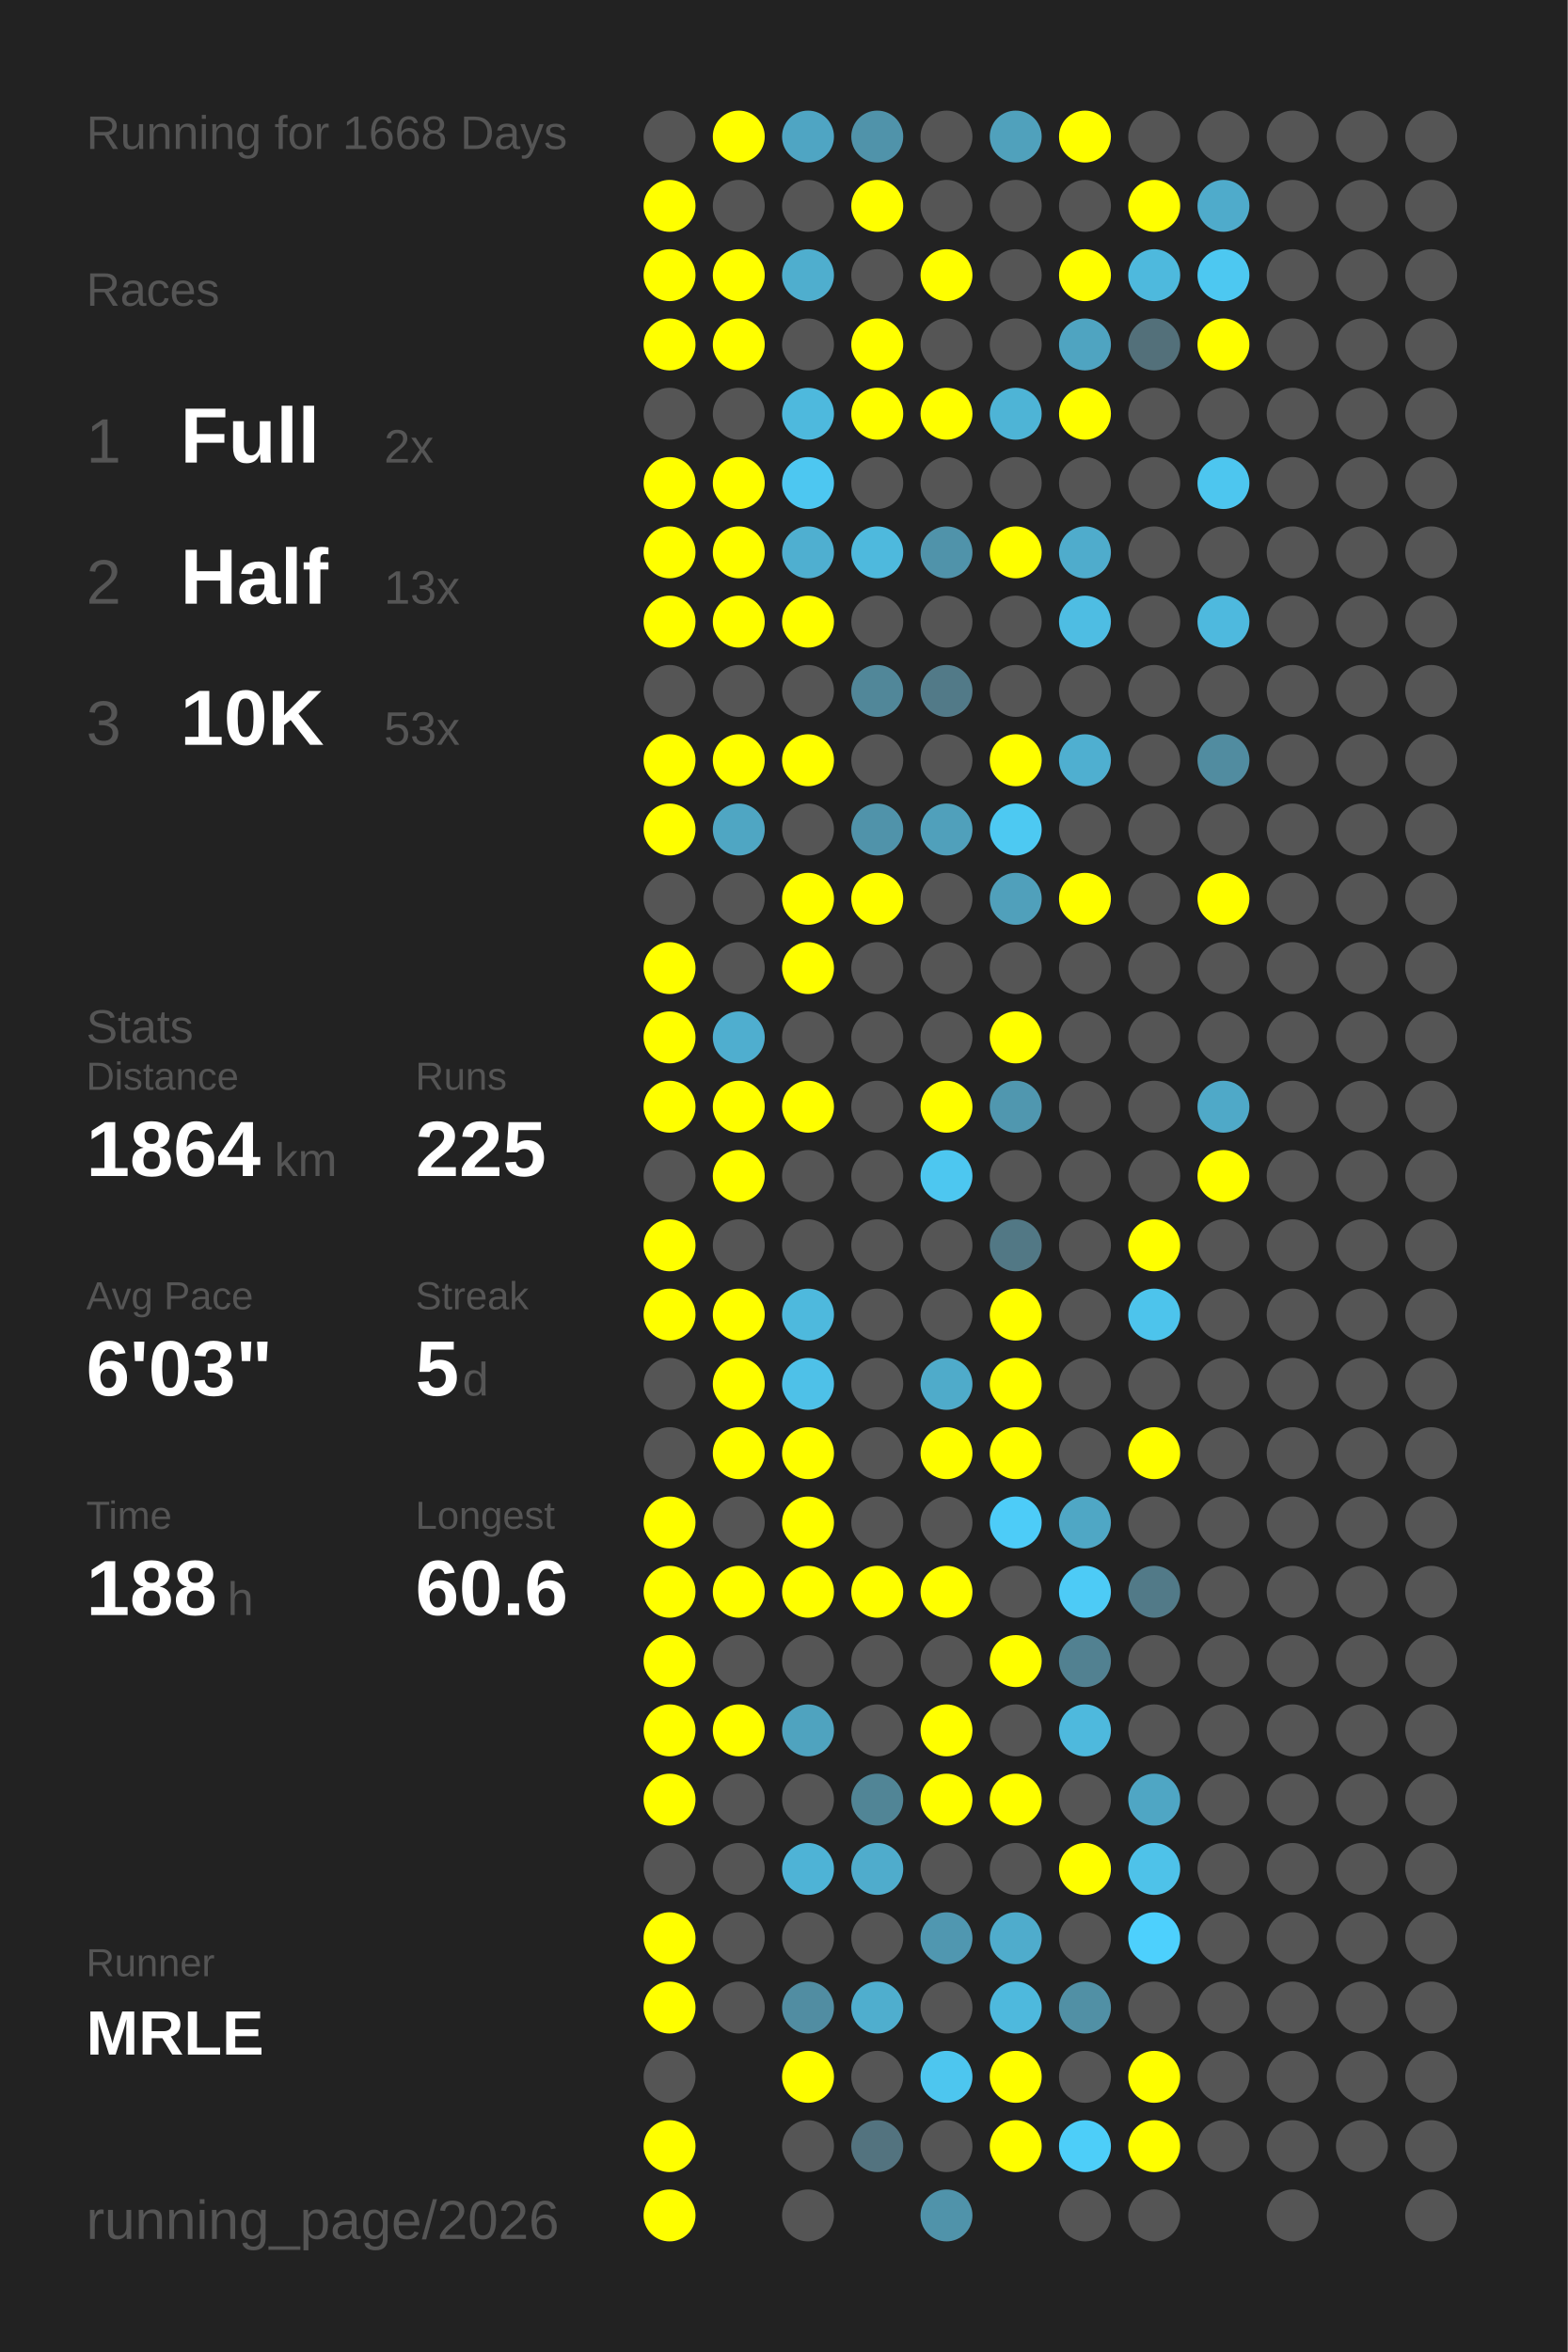
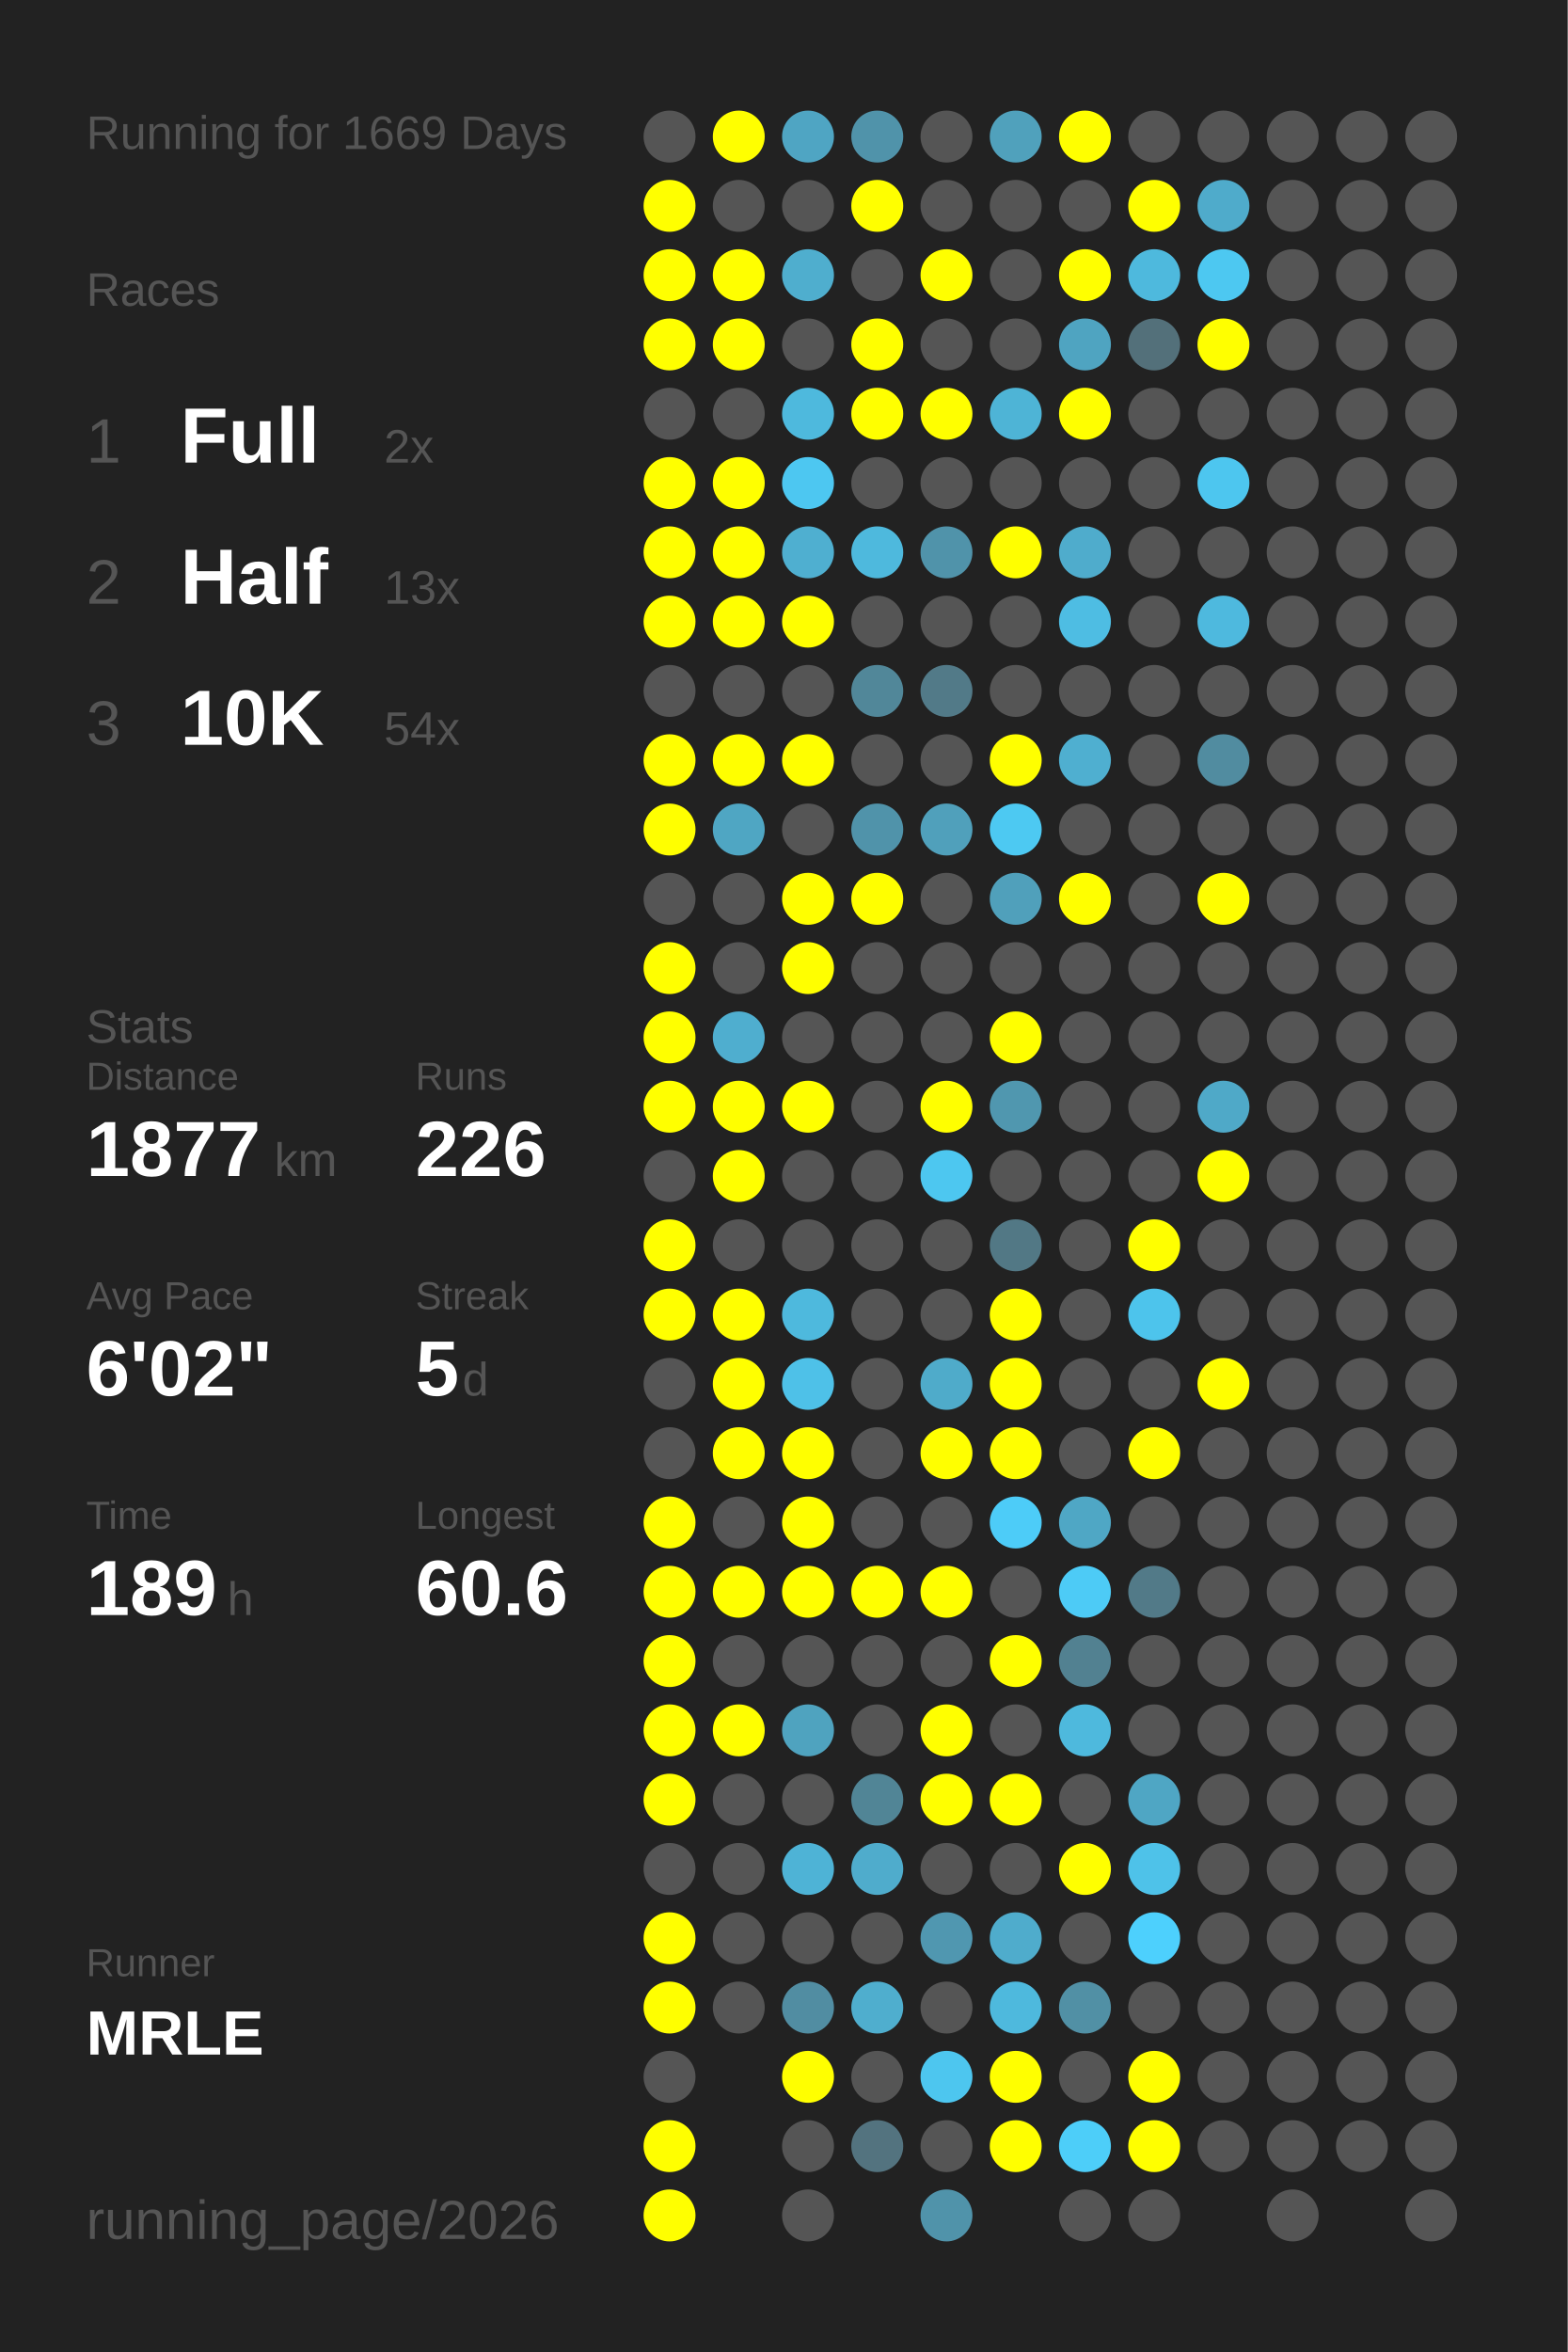
<svg xmlns="http://www.w3.org/2000/svg" baseProfile="full" height="300mm" version="1.1" viewBox="0,0,200,300" width="200mm">
  <defs />
  <rect fill="#222222" height="300" width="200" x="0" y="0" />
-   <text fill="#555555" style="font-size:6px; font-family:Arial;" x="11" y="19">Running for 1668 Days</text>
+   <text fill="#555555" style="font-size:6px; font-family:Arial;" x="11" y="19">Running for 1669 Days</text>
  <text fill="#555555" style="font-size:6px; font-family:Arial;" x="11" y="39">Races</text>
  <text fill="#555555" style="font-size:8px; font-family:Arial;" x="11" y="59">1</text>
  <text fill="#FFFFFF" style="font-size:10px; font-family:Arial; font-weight:bold;" x="23" y="59">Full</text>
  <text fill="#555555" style="font-size:6px; font-family:Arial;" x="49" y="59">2x</text>
  <text fill="#555555" style="font-size:8px; font-family:Arial;" x="11" y="77">2</text>
  <text fill="#FFFFFF" style="font-size:10px; font-family:Arial; font-weight:bold;" x="23" y="77">Half</text>
  <text fill="#555555" style="font-size:6px; font-family:Arial;" x="49" y="77">13x</text>
  <text fill="#555555" style="font-size:8px; font-family:Arial;" x="11" y="95">3</text>
  <text fill="#FFFFFF" style="font-size:10px; font-family:Arial; font-weight:bold;" x="23" y="95">10K</text>
-   <text fill="#555555" style="font-size:6px; font-family:Arial;" x="49" y="95">53x</text>
+   <text fill="#555555" style="font-size:6px; font-family:Arial;" x="49" y="95">54x</text>
  <text fill="#555555" style="font-size:6px; font-family:Arial;" x="11" y="133">Stats</text>
  <text fill="#555555" style="font-size:5px; font-family:Arial;" x="11" y="139">Distance</text>
-   <text fill="#FFFFFF" style="font-size:10px; font-family:Arial; font-weight:bold;" x="11" y="150">1864</text>
+   <text fill="#FFFFFF" style="font-size:10px; font-family:Arial; font-weight:bold;" x="11" y="150">1877</text>
  <text fill="#555555" style="font-size:6px; font-family:Arial;" x="35" y="150">km</text>
  <text fill="#555555" style="font-size:5px; font-family:Arial;" x="53" y="139">Runs</text>
-   <text fill="#FFFFFF" style="font-size:10px; font-family:Arial; font-weight:bold;" x="53" y="150">225</text>
+   <text fill="#FFFFFF" style="font-size:10px; font-family:Arial; font-weight:bold;" x="53" y="150">226</text>
  <text fill="#555555" style="font-size:5px; font-family:Arial;" x="11" y="167">Avg Pace</text>
-   <text fill="#FFFFFF" style="font-size:10px; font-family:Arial; font-weight:bold;" x="11" y="178">6'03"</text>
+   <text fill="#FFFFFF" style="font-size:10px; font-family:Arial; font-weight:bold;" x="11" y="178">6'02"</text>
  <text fill="#555555" style="font-size:5px; font-family:Arial;" x="53" y="167">Streak</text>
  <text fill="#FFFFFF" style="font-size:10px; font-family:Arial; font-weight:bold;" x="53" y="178">5</text>
  <text fill="#555555" style="font-size:6px; font-family:Arial;" x="59" y="178">d</text>
  <text fill="#555555" style="font-size:5px; font-family:Arial;" x="11" y="195">Time</text>
-   <text fill="#FFFFFF" style="font-size:10px; font-family:Arial; font-weight:bold;" x="11" y="206">188</text>
+   <text fill="#FFFFFF" style="font-size:10px; font-family:Arial; font-weight:bold;" x="11" y="206">189</text>
  <text fill="#555555" style="font-size:6px; font-family:Arial;" x="29" y="206">h</text>
  <text fill="#555555" style="font-size:5px; font-family:Arial;" x="53" y="195">Longest</text>
  <text fill="#FFFFFF" style="font-size:10px; font-family:Arial; font-weight:bold;" x="53" y="206">60.6</text>
  <text fill="#555555" style="font-size:5px; font-family:Arial;" x="11" y="252.065">Runner</text>
  <text fill="#FFFFFF" style="font-size:8px; font-family:Arial; font-weight:bold;" x="11" y="262.065">MRLE</text>
  <text fill="#555555" style="font-size:7px; font-family:Arial;" x="11" y="285.581">running_page/2026</text>
  <circle cx="85.417" cy="17.419" fill="#555555" r="3.312" />
  <circle cx="85.417" cy="26.258" fill="#FFFF00" r="3.312" />
  <circle cx="85.417" cy="35.097" fill="#FFFF00" r="3.312" />
  <circle cx="85.417" cy="43.935" fill="#FFFF00" r="3.312" />
  <circle cx="85.417" cy="52.774" fill="#555555" r="3.312" />
  <circle cx="85.417" cy="61.613" fill="#FFFF00" r="3.312" />
  <circle cx="85.417" cy="70.452" fill="#FFFF00" r="3.312" />
  <circle cx="85.417" cy="79.29" fill="#FFFF00" r="3.312" />
  <circle cx="85.417" cy="88.129" fill="#555555" r="3.312" />
  <circle cx="85.417" cy="96.968" fill="#FFFF00" r="3.312" />
  <circle cx="85.417" cy="105.806" fill="#FFFF00" r="3.312" />
  <circle cx="85.417" cy="114.645" fill="#555555" r="3.312" />
  <circle cx="85.417" cy="123.484" fill="#FFFF00" r="3.312" />
  <circle cx="85.417" cy="132.323" fill="#FFFF00" r="3.312" />
  <circle cx="85.417" cy="141.161" fill="#FFFF00" r="3.312" />
  <circle cx="85.417" cy="150" fill="#555555" r="3.312" />
  <circle cx="85.417" cy="158.839" fill="#FFFF00" r="3.312" />
  <circle cx="85.417" cy="167.677" fill="#FFFF00" r="3.312" />
  <circle cx="85.417" cy="176.516" fill="#555555" r="3.312" />
  <circle cx="85.417" cy="185.355" fill="#555555" r="3.312" />
  <circle cx="85.417" cy="194.194" fill="#FFFF00" r="3.312" />
  <circle cx="85.417" cy="203.032" fill="#FFFF00" r="3.312" />
  <circle cx="85.417" cy="211.871" fill="#FFFF00" r="3.312" />
  <circle cx="85.417" cy="220.71" fill="#FFFF00" r="3.312" />
  <circle cx="85.417" cy="229.548" fill="#FFFF00" r="3.312" />
  <circle cx="85.417" cy="238.387" fill="#555555" r="3.312" />
  <circle cx="85.417" cy="247.226" fill="#FFFF00" r="3.312" />
  <circle cx="85.417" cy="256.065" fill="#FFFF00" r="3.312" />
  <circle cx="85.417" cy="264.903" fill="#555555" r="3.312" />
  <circle cx="85.417" cy="273.742" fill="#FFFF00" r="3.312" />
  <circle cx="85.417" cy="282.581" fill="#FFFF00" r="3.312" />
  <circle cx="94.25" cy="17.419" fill="#FFFF00" r="3.312" />
  <circle cx="94.25" cy="26.258" fill="#555555" r="3.312" />
  <circle cx="94.25" cy="35.097" fill="#FFFF00" r="3.312" />
  <circle cx="94.25" cy="43.935" fill="#FFFF00" r="3.312" />
  <circle cx="94.25" cy="52.774" fill="#555555" r="3.312" />
  <circle cx="94.25" cy="61.613" fill="#FFFF00" r="3.312" />
  <circle cx="94.25" cy="70.452" fill="#FFFF00" r="3.312" />
  <circle cx="94.25" cy="79.29" fill="#FFFF00" r="3.312" />
  <circle cx="94.25" cy="88.129" fill="#555555" r="3.312" />
  <circle cx="94.25" cy="96.968" fill="#FFFF00" r="3.312" />
  <circle cx="94.25" cy="105.806" fill="#4fa6c3" r="3.312" />
  <circle cx="94.25" cy="114.645" fill="#555555" r="3.312" />
  <circle cx="94.25" cy="123.484" fill="#555555" r="3.312" />
  <circle cx="94.25" cy="132.323" fill="#4faecf" r="3.312" />
  <circle cx="94.25" cy="141.161" fill="#FFFF00" r="3.312" />
  <circle cx="94.25" cy="150" fill="#FFFF00" r="3.312" />
  <circle cx="94.25" cy="158.839" fill="#555555" r="3.312" />
  <circle cx="94.25" cy="167.677" fill="#FFFF00" r="3.312" />
  <circle cx="94.25" cy="176.516" fill="#FFFF00" r="3.312" />
  <circle cx="94.25" cy="185.355" fill="#FFFF00" r="3.312" />
  <circle cx="94.25" cy="194.194" fill="#555555" r="3.312" />
  <circle cx="94.25" cy="203.032" fill="#FFFF00" r="3.312" />
  <circle cx="94.25" cy="211.871" fill="#555555" r="3.312" />
  <circle cx="94.25" cy="220.71" fill="#FFFF00" r="3.312" />
  <circle cx="94.25" cy="229.548" fill="#555555" r="3.312" />
  <circle cx="94.25" cy="238.387" fill="#555555" r="3.312" />
  <circle cx="94.25" cy="247.226" fill="#555555" r="3.312" />
  <circle cx="94.25" cy="256.065" fill="#555555" r="3.312" />
  <circle cx="103.083" cy="17.419" fill="#4fa5c3" r="3.312" />
  <circle cx="103.083" cy="26.258" fill="#555555" r="3.312" />
  <circle cx="103.083" cy="35.097" fill="#4faece" r="3.312" />
  <circle cx="103.083" cy="43.935" fill="#555555" r="3.312" />
  <circle cx="103.083" cy="52.774" fill="#4eb9dd" r="3.312" />
  <circle cx="103.083" cy="61.613" fill="#4dc7f1" r="3.312" />
  <circle cx="103.083" cy="70.452" fill="#4fafd0" r="3.312" />
  <circle cx="103.083" cy="79.29" fill="#FFFF00" r="3.312" />
  <circle cx="103.083" cy="88.129" fill="#555555" r="3.312" />
  <circle cx="103.083" cy="96.968" fill="#FFFF00" r="3.312" />
  <circle cx="103.083" cy="105.806" fill="#555555" r="3.312" />
  <circle cx="103.083" cy="114.645" fill="#FFFF00" r="3.312" />
  <circle cx="103.083" cy="123.484" fill="#FFFF00" r="3.312" />
  <circle cx="103.083" cy="132.323" fill="#555555" r="3.312" />
  <circle cx="103.083" cy="141.161" fill="#FFFF00" r="3.312" />
  <circle cx="103.083" cy="150" fill="#555555" r="3.312" />
  <circle cx="103.083" cy="158.839" fill="#555555" r="3.312" />
  <circle cx="103.083" cy="167.677" fill="#4eb9dd" r="3.312" />
  <circle cx="103.083" cy="176.516" fill="#4ec1e8" r="3.312" />
  <circle cx="103.083" cy="185.355" fill="#FFFF00" r="3.312" />
  <circle cx="103.083" cy="194.194" fill="#FFFF00" r="3.312" />
  <circle cx="103.083" cy="203.032" fill="#FFFF00" r="3.312" />
  <circle cx="103.083" cy="211.871" fill="#555555" r="3.312" />
  <circle cx="103.083" cy="220.71" fill="#4fa3bf" r="3.312" />
  <circle cx="103.083" cy="229.548" fill="#555555" r="3.312" />
  <circle cx="103.083" cy="238.387" fill="#4eb3d6" r="3.312" />
  <circle cx="103.083" cy="247.226" fill="#555555" r="3.312" />
  <circle cx="103.083" cy="256.065" fill="#518da2" r="3.312" />
  <circle cx="103.083" cy="264.903" fill="#FFFF00" r="3.312" />
  <circle cx="103.083" cy="273.742" fill="#555555" r="3.312" />
  <circle cx="103.083" cy="282.581" fill="#555555" r="3.312" />
  <circle cx="111.917" cy="17.419" fill="#5093aa" r="3.312" />
  <circle cx="111.917" cy="26.258" fill="#FFFF00" r="3.312" />
  <circle cx="111.917" cy="35.097" fill="#555555" r="3.312" />
  <circle cx="111.917" cy="43.935" fill="#FFFF00" r="3.312" />
  <circle cx="111.917" cy="52.774" fill="#FFFF00" r="3.312" />
  <circle cx="111.917" cy="61.613" fill="#555555" r="3.312" />
  <circle cx="111.917" cy="70.452" fill="#4eb9dd" r="3.312" />
  <circle cx="111.917" cy="79.29" fill="#555555" r="3.312" />
  <circle cx="111.917" cy="88.129" fill="#518799" r="3.312" />
  <circle cx="111.917" cy="96.968" fill="#555555" r="3.312" />
  <circle cx="111.917" cy="105.806" fill="#5093aa" r="3.312" />
  <circle cx="111.917" cy="114.645" fill="#FFFF00" r="3.312" />
  <circle cx="111.917" cy="123.484" fill="#555555" r="3.312" />
  <circle cx="111.917" cy="132.323" fill="#555555" r="3.312" />
  <circle cx="111.917" cy="141.161" fill="#555555" r="3.312" />
  <circle cx="111.917" cy="150" fill="#555555" r="3.312" />
  <circle cx="111.917" cy="158.839" fill="#555555" r="3.312" />
  <circle cx="111.917" cy="167.677" fill="#555555" r="3.312" />
  <circle cx="111.917" cy="176.516" fill="#555555" r="3.312" />
  <circle cx="111.917" cy="185.355" fill="#555555" r="3.312" />
  <circle cx="111.917" cy="194.194" fill="#555555" r="3.312" />
  <circle cx="111.917" cy="203.032" fill="#FFFF00" r="3.312" />
  <circle cx="111.917" cy="211.871" fill="#555555" r="3.312" />
  <circle cx="111.917" cy="220.71" fill="#555555" r="3.312" />
  <circle cx="111.917" cy="229.548" fill="#518596" r="3.312" />
  <circle cx="111.917" cy="238.387" fill="#4faccc" r="3.312" />
  <circle cx="111.917" cy="247.226" fill="#555555" r="3.312" />
  <circle cx="111.917" cy="256.065" fill="#4faece" r="3.312" />
  <circle cx="111.917" cy="264.903" fill="#555555" r="3.312" />
  <circle cx="111.917" cy="273.742" fill="#53737f" r="3.312" />
  <circle cx="120.75" cy="17.419" fill="#555555" r="3.312" />
  <circle cx="120.75" cy="26.258" fill="#555555" r="3.312" />
  <circle cx="120.75" cy="35.097" fill="#FFFF00" r="3.312" />
  <circle cx="120.75" cy="43.935" fill="#555555" r="3.312" />
  <circle cx="120.75" cy="52.774" fill="#FFFF00" r="3.312" />
  <circle cx="120.75" cy="61.613" fill="#555555" r="3.312" />
  <circle cx="120.75" cy="70.452" fill="#5093aa" r="3.312" />
  <circle cx="120.75" cy="79.29" fill="#555555" r="3.312" />
  <circle cx="120.75" cy="88.129" fill="#527a88" r="3.312" />
  <circle cx="120.75" cy="96.968" fill="#555555" r="3.312" />
  <circle cx="120.75" cy="105.806" fill="#50a0bb" r="3.312" />
  <circle cx="120.75" cy="114.645" fill="#555555" r="3.312" />
  <circle cx="120.75" cy="123.484" fill="#555555" r="3.312" />
  <circle cx="120.75" cy="132.323" fill="#555555" r="3.312" />
  <circle cx="120.75" cy="141.161" fill="#FFFF00" r="3.312" />
  <circle cx="120.75" cy="150" fill="#4dc7f0" r="3.312" />
  <circle cx="120.75" cy="158.839" fill="#555555" r="3.312" />
  <circle cx="120.75" cy="167.677" fill="#555555" r="3.312" />
  <circle cx="120.75" cy="176.516" fill="#4fabca" r="3.312" />
  <circle cx="120.75" cy="185.355" fill="#FFFF00" r="3.312" />
  <circle cx="120.75" cy="194.194" fill="#555555" r="3.312" />
  <circle cx="120.75" cy="203.032" fill="#FFFF00" r="3.312" />
  <circle cx="120.75" cy="211.871" fill="#555555" r="3.312" />
  <circle cx="120.75" cy="220.71" fill="#FFFF00" r="3.312" />
  <circle cx="120.75" cy="229.548" fill="#FFFF00" r="3.312" />
  <circle cx="120.75" cy="238.387" fill="#555555" r="3.312" />
  <circle cx="120.75" cy="247.226" fill="#5097b0" r="3.312" />
  <circle cx="120.75" cy="256.065" fill="#555555" r="3.312" />
  <circle cx="120.75" cy="264.903" fill="#4dc6ef" r="3.312" />
  <circle cx="120.75" cy="273.742" fill="#555555" r="3.312" />
  <circle cx="120.75" cy="282.581" fill="#5093aa" r="3.312" />
  <circle cx="129.583" cy="17.419" fill="#50a1bc" r="3.312" />
  <circle cx="129.583" cy="26.258" fill="#555555" r="3.312" />
  <circle cx="129.583" cy="35.097" fill="#555555" r="3.312" />
  <circle cx="129.583" cy="43.935" fill="#555555" r="3.312" />
  <circle cx="129.583" cy="52.774" fill="#4eb4d6" r="3.312" />
  <circle cx="129.583" cy="61.613" fill="#555555" r="3.312" />
  <circle cx="129.583" cy="70.452" fill="#FFFF00" r="3.312" />
  <circle cx="129.583" cy="79.29" fill="#555555" r="3.312" />
  <circle cx="129.583" cy="88.129" fill="#555555" r="3.312" />
  <circle cx="129.583" cy="96.968" fill="#FFFF00" r="3.312" />
  <circle cx="129.583" cy="105.806" fill="#4dc9f2" r="3.312" />
  <circle cx="129.583" cy="114.645" fill="#50a0bb" r="3.312" />
  <circle cx="129.583" cy="123.484" fill="#555555" r="3.312" />
  <circle cx="129.583" cy="132.323" fill="#FFFF00" r="3.312" />
  <circle cx="129.583" cy="141.161" fill="#5097af" r="3.312" />
  <circle cx="129.583" cy="150" fill="#555555" r="3.312" />
  <circle cx="129.583" cy="158.839" fill="#527885" r="3.312" />
  <circle cx="129.583" cy="167.677" fill="#FFFF00" r="3.312" />
  <circle cx="129.583" cy="176.516" fill="#FFFF00" r="3.312" />
  <circle cx="129.583" cy="185.355" fill="#FFFF00" r="3.312" />
  <circle cx="129.583" cy="194.194" fill="#4dccf8" r="3.312" />
  <circle cx="129.583" cy="203.032" fill="#555555" r="3.312" />
  <circle cx="129.583" cy="211.871" fill="#FFFF00" r="3.312" />
  <circle cx="129.583" cy="220.71" fill="#555555" r="3.312" />
  <circle cx="129.583" cy="229.548" fill="#FFFF00" r="3.312" />
  <circle cx="129.583" cy="238.387" fill="#555555" r="3.312" />
  <circle cx="129.583" cy="247.226" fill="#4faccc" r="3.312" />
  <circle cx="129.583" cy="256.065" fill="#4eb9dd" r="3.312" />
  <circle cx="129.583" cy="264.903" fill="#FFFF00" r="3.312" />
  <circle cx="129.583" cy="273.742" fill="#FFFF00" r="3.312" />
  <circle cx="138.417" cy="17.419" fill="#FFFF00" r="3.312" />
  <circle cx="138.417" cy="26.258" fill="#555555" r="3.312" />
  <circle cx="138.417" cy="35.097" fill="#FFFF00" r="3.312" />
  <circle cx="138.417" cy="43.935" fill="#4fa4c1" r="3.312" />
  <circle cx="138.417" cy="52.774" fill="#FFFF00" r="3.312" />
  <circle cx="138.417" cy="61.613" fill="#555555" r="3.312" />
  <circle cx="138.417" cy="70.452" fill="#4faccc" r="3.312" />
  <circle cx="138.417" cy="79.29" fill="#4ebde3" r="3.312" />
  <circle cx="138.417" cy="88.129" fill="#555555" r="3.312" />
  <circle cx="138.417" cy="96.968" fill="#4fafd0" r="3.312" />
  <circle cx="138.417" cy="105.806" fill="#555555" r="3.312" />
  <circle cx="138.417" cy="114.645" fill="#FFFF00" r="3.312" />
  <circle cx="138.417" cy="123.484" fill="#555555" r="3.312" />
  <circle cx="138.417" cy="132.323" fill="#555555" r="3.312" />
  <circle cx="138.417" cy="141.161" fill="#555555" r="3.312" />
  <circle cx="138.417" cy="150" fill="#555555" r="3.312" />
  <circle cx="138.417" cy="158.839" fill="#555555" r="3.312" />
  <circle cx="138.417" cy="167.677" fill="#555555" r="3.312" />
  <circle cx="138.417" cy="176.516" fill="#555555" r="3.312" />
  <circle cx="138.417" cy="185.355" fill="#555555" r="3.312" />
  <circle cx="138.417" cy="194.194" fill="#4fa7c5" r="3.312" />
  <circle cx="138.417" cy="203.032" fill="#4dcbf6" r="3.312" />
  <circle cx="138.417" cy="211.871" fill="#528191" r="3.312" />
  <circle cx="138.417" cy="220.71" fill="#4eb9dd" r="3.312" />
  <circle cx="138.417" cy="229.548" fill="#555555" r="3.312" />
  <circle cx="138.417" cy="238.387" fill="#FFFF00" r="3.312" />
  <circle cx="138.417" cy="247.226" fill="#555555" r="3.312" />
  <circle cx="138.417" cy="256.065" fill="#5190a5" r="3.312" />
  <circle cx="138.417" cy="264.903" fill="#555555" r="3.312" />
  <circle cx="138.417" cy="273.742" fill="#4dcef9" r="3.312" />
  <circle cx="138.417" cy="282.581" fill="#555555" r="3.312" />
  <circle cx="147.25" cy="17.419" fill="#555555" r="3.312" />
  <circle cx="147.25" cy="26.258" fill="#FFFF00" r="3.312" />
  <circle cx="147.25" cy="35.097" fill="#4eb9dd" r="3.312" />
  <circle cx="147.25" cy="43.935" fill="#53707a" r="3.312" />
  <circle cx="147.25" cy="52.774" fill="#555555" r="3.312" />
  <circle cx="147.25" cy="61.613" fill="#555555" r="3.312" />
  <circle cx="147.25" cy="70.452" fill="#555555" r="3.312" />
  <circle cx="147.25" cy="79.29" fill="#555555" r="3.312" />
  <circle cx="147.25" cy="88.129" fill="#555555" r="3.312" />
  <circle cx="147.25" cy="96.968" fill="#555555" r="3.312" />
  <circle cx="147.25" cy="105.806" fill="#555555" r="3.312" />
  <circle cx="147.25" cy="114.645" fill="#555555" r="3.312" />
  <circle cx="147.25" cy="123.484" fill="#555555" r="3.312" />
  <circle cx="147.25" cy="132.323" fill="#555555" r="3.312" />
  <circle cx="147.25" cy="141.161" fill="#555555" r="3.312" />
  <circle cx="147.25" cy="150" fill="#555555" r="3.312" />
  <circle cx="147.25" cy="158.839" fill="#FFFF00" r="3.312" />
  <circle cx="147.25" cy="167.677" fill="#4dc4ec" r="3.312" />
  <circle cx="147.25" cy="176.516" fill="#555555" r="3.312" />
  <circle cx="147.25" cy="185.355" fill="#FFFF00" r="3.312" />
  <circle cx="147.25" cy="194.194" fill="#555555" r="3.312" />
  <circle cx="147.25" cy="203.032" fill="#527a88" r="3.312" />
  <circle cx="147.25" cy="211.871" fill="#555555" r="3.312" />
  <circle cx="147.25" cy="220.71" fill="#555555" r="3.312" />
  <circle cx="147.25" cy="229.548" fill="#4fa6c4" r="3.312" />
  <circle cx="147.25" cy="238.387" fill="#4ec2e9" r="3.312" />
  <circle cx="147.25" cy="247.226" fill="#4dd0fd" r="3.312" />
  <circle cx="147.25" cy="256.065" fill="#555555" r="3.312" />
  <circle cx="147.25" cy="264.903" fill="#FFFF00" r="3.312" />
  <circle cx="147.25" cy="273.742" fill="#FFFF00" r="3.312" />
  <circle cx="147.25" cy="282.581" fill="#555555" r="3.312" />
  <circle cx="156.083" cy="17.419" fill="#555555" r="3.312" />
  <circle cx="156.083" cy="26.258" fill="#4fabcb" r="3.312" />
  <circle cx="156.083" cy="35.097" fill="#4dc8f1" r="3.312" />
  <circle cx="156.083" cy="43.935" fill="#FFFF00" r="3.312" />
  <circle cx="156.083" cy="52.774" fill="#555555" r="3.312" />
  <circle cx="156.083" cy="61.613" fill="#4dc6ef" r="3.312" />
  <circle cx="156.083" cy="70.452" fill="#555555" r="3.312" />
  <circle cx="156.083" cy="79.29" fill="#4eb9de" r="3.312" />
  <circle cx="156.083" cy="88.129" fill="#555555" r="3.312" />
  <circle cx="156.083" cy="96.968" fill="#518ca0" r="3.312" />
  <circle cx="156.083" cy="105.806" fill="#555555" r="3.312" />
  <circle cx="156.083" cy="114.645" fill="#FFFF00" r="3.312" />
  <circle cx="156.083" cy="123.484" fill="#555555" r="3.312" />
  <circle cx="156.083" cy="132.323" fill="#555555" r="3.312" />
  <circle cx="156.083" cy="141.161" fill="#4fa9c8" r="3.312" />
  <circle cx="156.083" cy="150" fill="#FFFF00" r="3.312" />
  <circle cx="156.083" cy="158.839" fill="#555555" r="3.312" />
  <circle cx="156.083" cy="167.677" fill="#555555" r="3.312" />
-   <circle cx="156.083" cy="176.516" fill="#555555" r="3.312" />
+   <circle cx="156.083" cy="176.516" fill="#FFFF00" r="3.312" />
  <circle cx="156.083" cy="185.355" fill="#555555" r="3.312" />
  <circle cx="156.083" cy="194.194" fill="#555555" r="3.312" />
  <circle cx="156.083" cy="203.032" fill="#555555" r="3.312" />
  <circle cx="156.083" cy="211.871" fill="#555555" r="3.312" />
  <circle cx="156.083" cy="220.71" fill="#555555" r="3.312" />
  <circle cx="156.083" cy="229.548" fill="#555555" r="3.312" />
  <circle cx="156.083" cy="238.387" fill="#555555" r="3.312" />
  <circle cx="156.083" cy="247.226" fill="#555555" r="3.312" />
  <circle cx="156.083" cy="256.065" fill="#555555" r="3.312" />
  <circle cx="156.083" cy="264.903" fill="#555555" r="3.312" />
  <circle cx="156.083" cy="273.742" fill="#555555" r="3.312" />
  <circle cx="164.917" cy="17.419" fill="#555555" r="3.312" />
  <circle cx="164.917" cy="26.258" fill="#555555" r="3.312" />
  <circle cx="164.917" cy="35.097" fill="#555555" r="3.312" />
  <circle cx="164.917" cy="43.935" fill="#555555" r="3.312" />
  <circle cx="164.917" cy="52.774" fill="#555555" r="3.312" />
  <circle cx="164.917" cy="61.613" fill="#555555" r="3.312" />
  <circle cx="164.917" cy="70.452" fill="#555555" r="3.312" />
  <circle cx="164.917" cy="79.29" fill="#555555" r="3.312" />
  <circle cx="164.917" cy="88.129" fill="#555555" r="3.312" />
  <circle cx="164.917" cy="96.968" fill="#555555" r="3.312" />
  <circle cx="164.917" cy="105.806" fill="#555555" r="3.312" />
  <circle cx="164.917" cy="114.645" fill="#555555" r="3.312" />
  <circle cx="164.917" cy="123.484" fill="#555555" r="3.312" />
  <circle cx="164.917" cy="132.323" fill="#555555" r="3.312" />
  <circle cx="164.917" cy="141.161" fill="#555555" r="3.312" />
  <circle cx="164.917" cy="150" fill="#555555" r="3.312" />
  <circle cx="164.917" cy="158.839" fill="#555555" r="3.312" />
  <circle cx="164.917" cy="167.677" fill="#555555" r="3.312" />
  <circle cx="164.917" cy="176.516" fill="#555555" r="3.312" />
  <circle cx="164.917" cy="185.355" fill="#555555" r="3.312" />
  <circle cx="164.917" cy="194.194" fill="#555555" r="3.312" />
  <circle cx="164.917" cy="203.032" fill="#555555" r="3.312" />
  <circle cx="164.917" cy="211.871" fill="#555555" r="3.312" />
  <circle cx="164.917" cy="220.71" fill="#555555" r="3.312" />
  <circle cx="164.917" cy="229.548" fill="#555555" r="3.312" />
  <circle cx="164.917" cy="238.387" fill="#555555" r="3.312" />
  <circle cx="164.917" cy="247.226" fill="#555555" r="3.312" />
  <circle cx="164.917" cy="256.065" fill="#555555" r="3.312" />
  <circle cx="164.917" cy="264.903" fill="#555555" r="3.312" />
  <circle cx="164.917" cy="273.742" fill="#555555" r="3.312" />
  <circle cx="164.917" cy="282.581" fill="#555555" r="3.312" />
  <circle cx="173.75" cy="17.419" fill="#555555" r="3.312" />
  <circle cx="173.75" cy="26.258" fill="#555555" r="3.312" />
  <circle cx="173.75" cy="35.097" fill="#555555" r="3.312" />
  <circle cx="173.75" cy="43.935" fill="#555555" r="3.312" />
  <circle cx="173.75" cy="52.774" fill="#555555" r="3.312" />
  <circle cx="173.75" cy="61.613" fill="#555555" r="3.312" />
  <circle cx="173.75" cy="70.452" fill="#555555" r="3.312" />
  <circle cx="173.75" cy="79.29" fill="#555555" r="3.312" />
  <circle cx="173.75" cy="88.129" fill="#555555" r="3.312" />
  <circle cx="173.75" cy="96.968" fill="#555555" r="3.312" />
  <circle cx="173.75" cy="105.806" fill="#555555" r="3.312" />
  <circle cx="173.75" cy="114.645" fill="#555555" r="3.312" />
  <circle cx="173.75" cy="123.484" fill="#555555" r="3.312" />
  <circle cx="173.75" cy="132.323" fill="#555555" r="3.312" />
  <circle cx="173.75" cy="141.161" fill="#555555" r="3.312" />
  <circle cx="173.75" cy="150" fill="#555555" r="3.312" />
  <circle cx="173.75" cy="158.839" fill="#555555" r="3.312" />
  <circle cx="173.75" cy="167.677" fill="#555555" r="3.312" />
  <circle cx="173.75" cy="176.516" fill="#555555" r="3.312" />
  <circle cx="173.75" cy="185.355" fill="#555555" r="3.312" />
  <circle cx="173.75" cy="194.194" fill="#555555" r="3.312" />
  <circle cx="173.75" cy="203.032" fill="#555555" r="3.312" />
  <circle cx="173.75" cy="211.871" fill="#555555" r="3.312" />
  <circle cx="173.75" cy="220.71" fill="#555555" r="3.312" />
  <circle cx="173.75" cy="229.548" fill="#555555" r="3.312" />
  <circle cx="173.75" cy="238.387" fill="#555555" r="3.312" />
  <circle cx="173.75" cy="247.226" fill="#555555" r="3.312" />
  <circle cx="173.75" cy="256.065" fill="#555555" r="3.312" />
  <circle cx="173.75" cy="264.903" fill="#555555" r="3.312" />
  <circle cx="173.75" cy="273.742" fill="#555555" r="3.312" />
  <circle cx="182.583" cy="17.419" fill="#555555" r="3.312" />
  <circle cx="182.583" cy="26.258" fill="#555555" r="3.312" />
  <circle cx="182.583" cy="35.097" fill="#555555" r="3.312" />
  <circle cx="182.583" cy="43.935" fill="#555555" r="3.312" />
  <circle cx="182.583" cy="52.774" fill="#555555" r="3.312" />
  <circle cx="182.583" cy="61.613" fill="#555555" r="3.312" />
  <circle cx="182.583" cy="70.452" fill="#555555" r="3.312" />
  <circle cx="182.583" cy="79.29" fill="#555555" r="3.312" />
  <circle cx="182.583" cy="88.129" fill="#555555" r="3.312" />
  <circle cx="182.583" cy="96.968" fill="#555555" r="3.312" />
  <circle cx="182.583" cy="105.806" fill="#555555" r="3.312" />
  <circle cx="182.583" cy="114.645" fill="#555555" r="3.312" />
  <circle cx="182.583" cy="123.484" fill="#555555" r="3.312" />
  <circle cx="182.583" cy="132.323" fill="#555555" r="3.312" />
  <circle cx="182.583" cy="141.161" fill="#555555" r="3.312" />
  <circle cx="182.583" cy="150" fill="#555555" r="3.312" />
  <circle cx="182.583" cy="158.839" fill="#555555" r="3.312" />
  <circle cx="182.583" cy="167.677" fill="#555555" r="3.312" />
  <circle cx="182.583" cy="176.516" fill="#555555" r="3.312" />
  <circle cx="182.583" cy="185.355" fill="#555555" r="3.312" />
  <circle cx="182.583" cy="194.194" fill="#555555" r="3.312" />
  <circle cx="182.583" cy="203.032" fill="#555555" r="3.312" />
  <circle cx="182.583" cy="211.871" fill="#555555" r="3.312" />
  <circle cx="182.583" cy="220.71" fill="#555555" r="3.312" />
  <circle cx="182.583" cy="229.548" fill="#555555" r="3.312" />
  <circle cx="182.583" cy="238.387" fill="#555555" r="3.312" />
  <circle cx="182.583" cy="247.226" fill="#555555" r="3.312" />
  <circle cx="182.583" cy="256.065" fill="#555555" r="3.312" />
  <circle cx="182.583" cy="264.903" fill="#555555" r="3.312" />
  <circle cx="182.583" cy="273.742" fill="#555555" r="3.312" />
  <circle cx="182.583" cy="282.581" fill="#555555" r="3.312" />
</svg>
